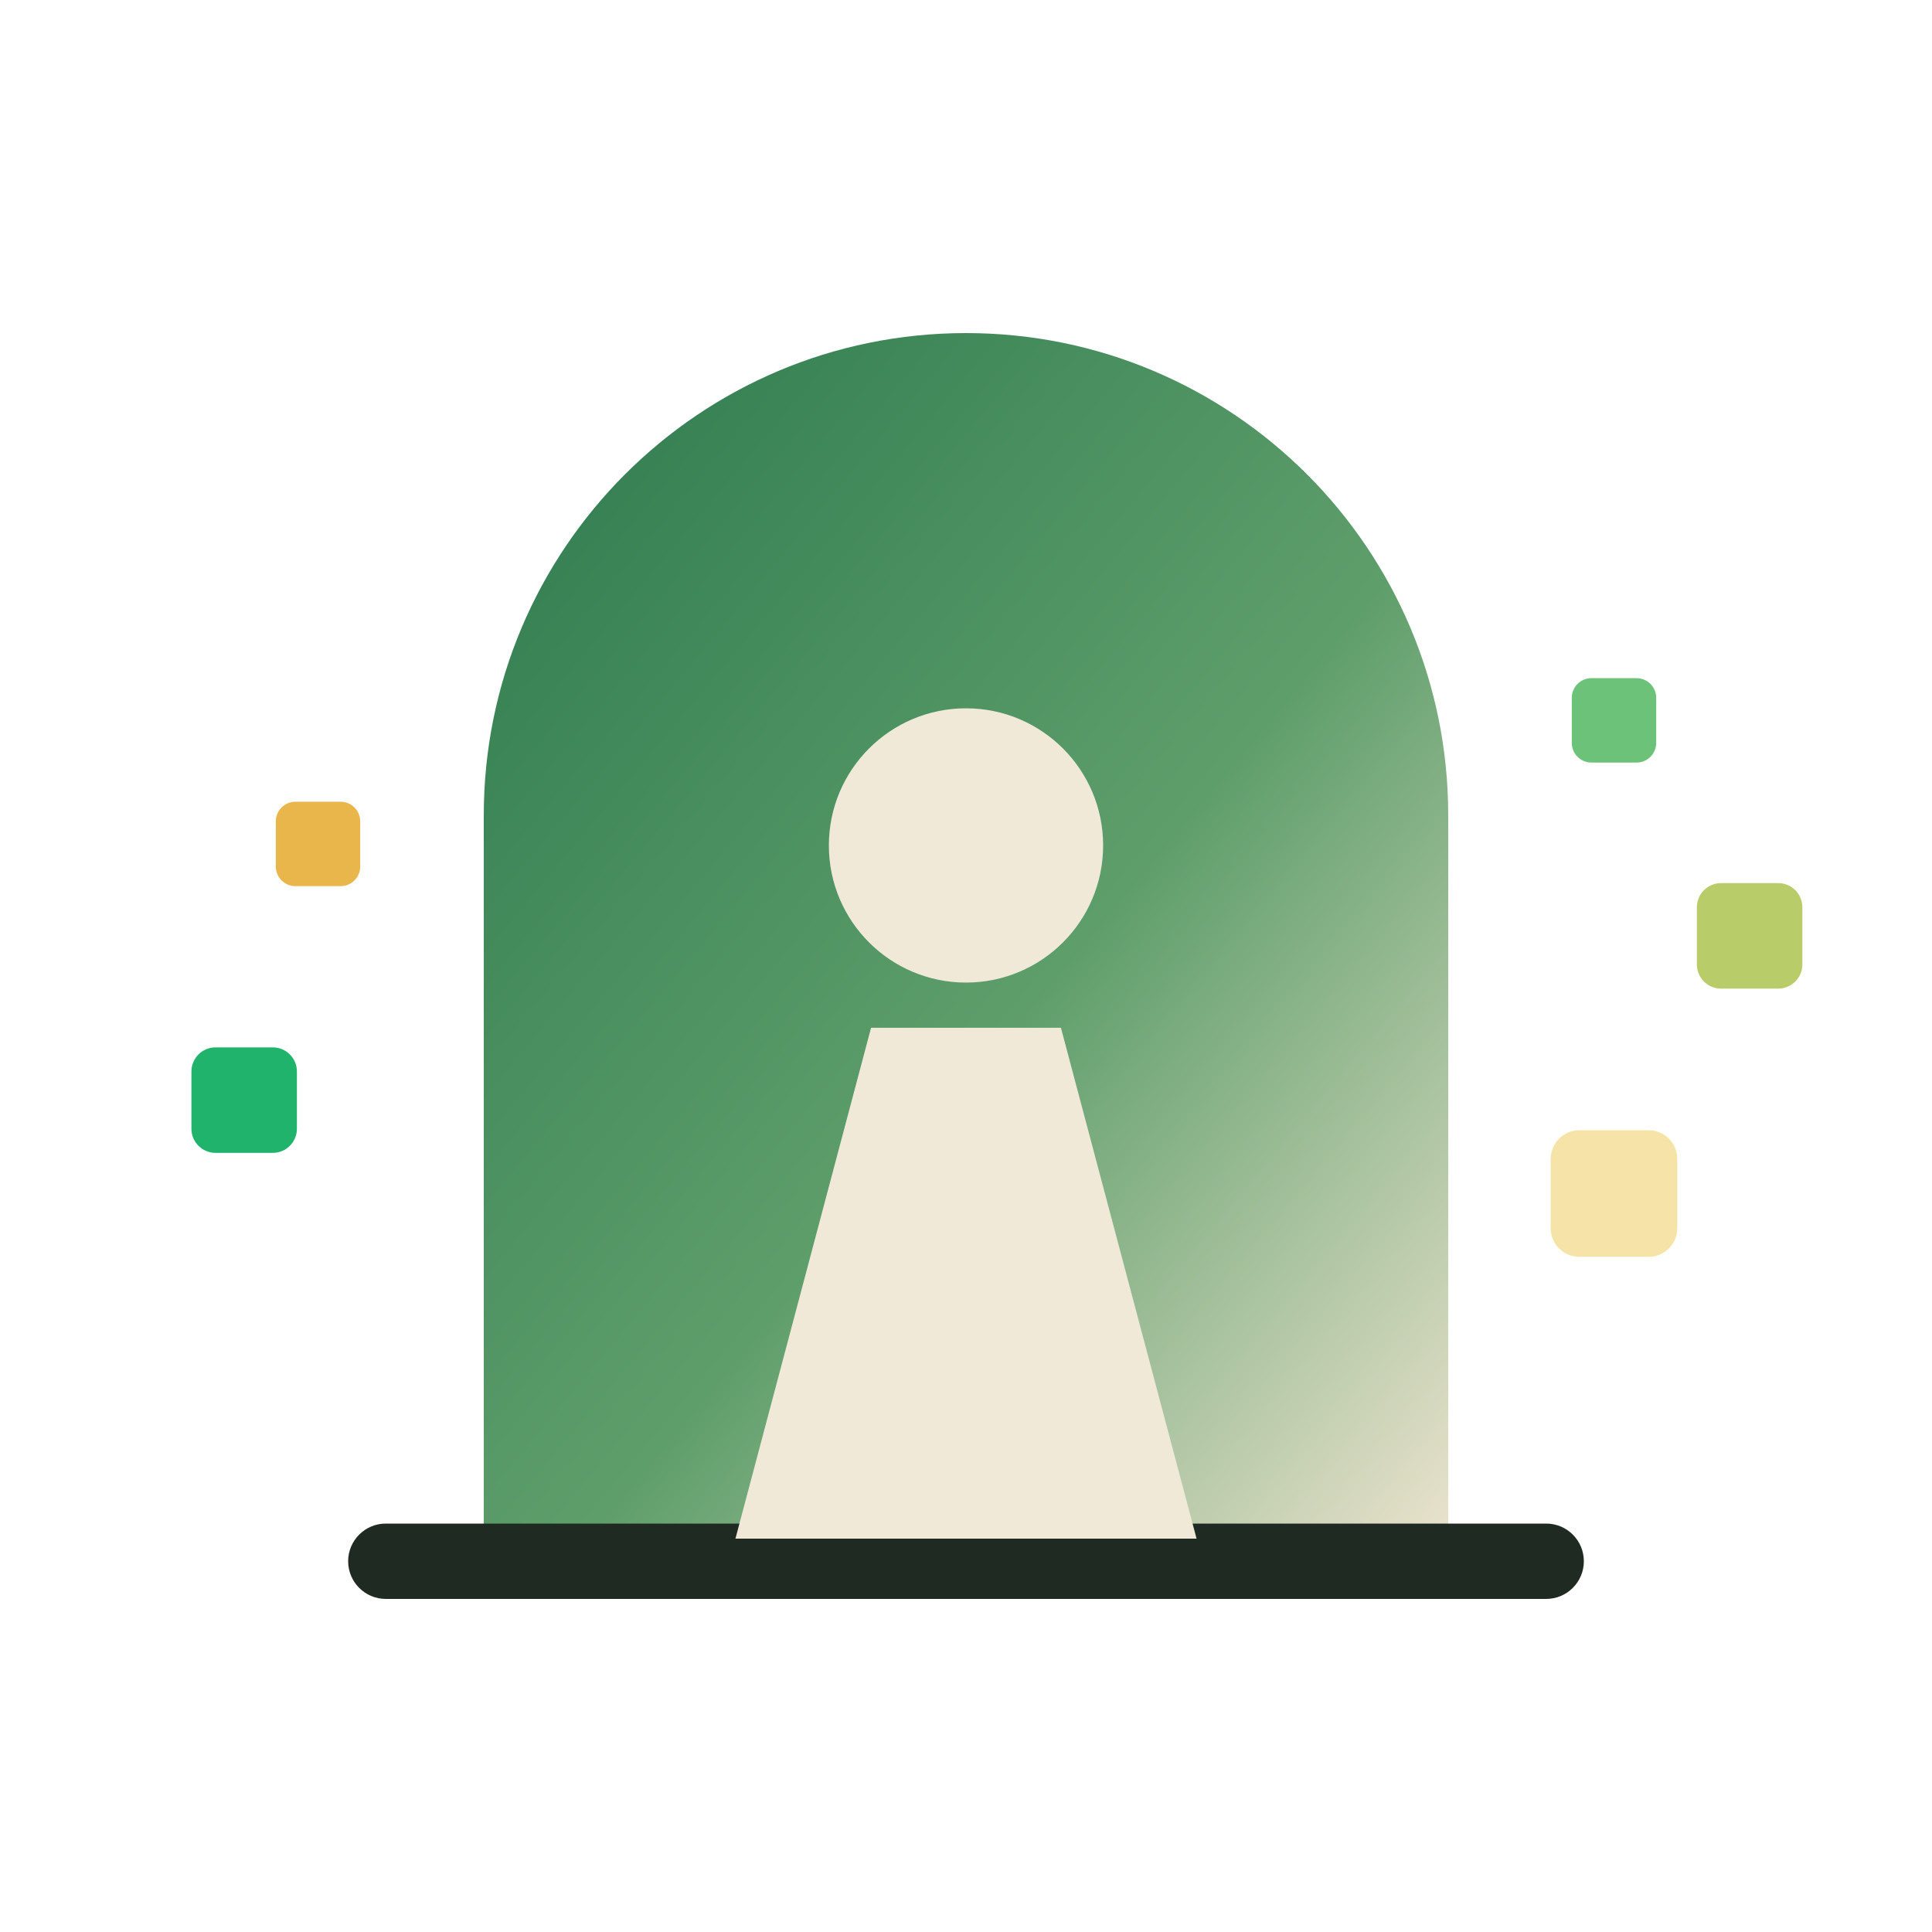
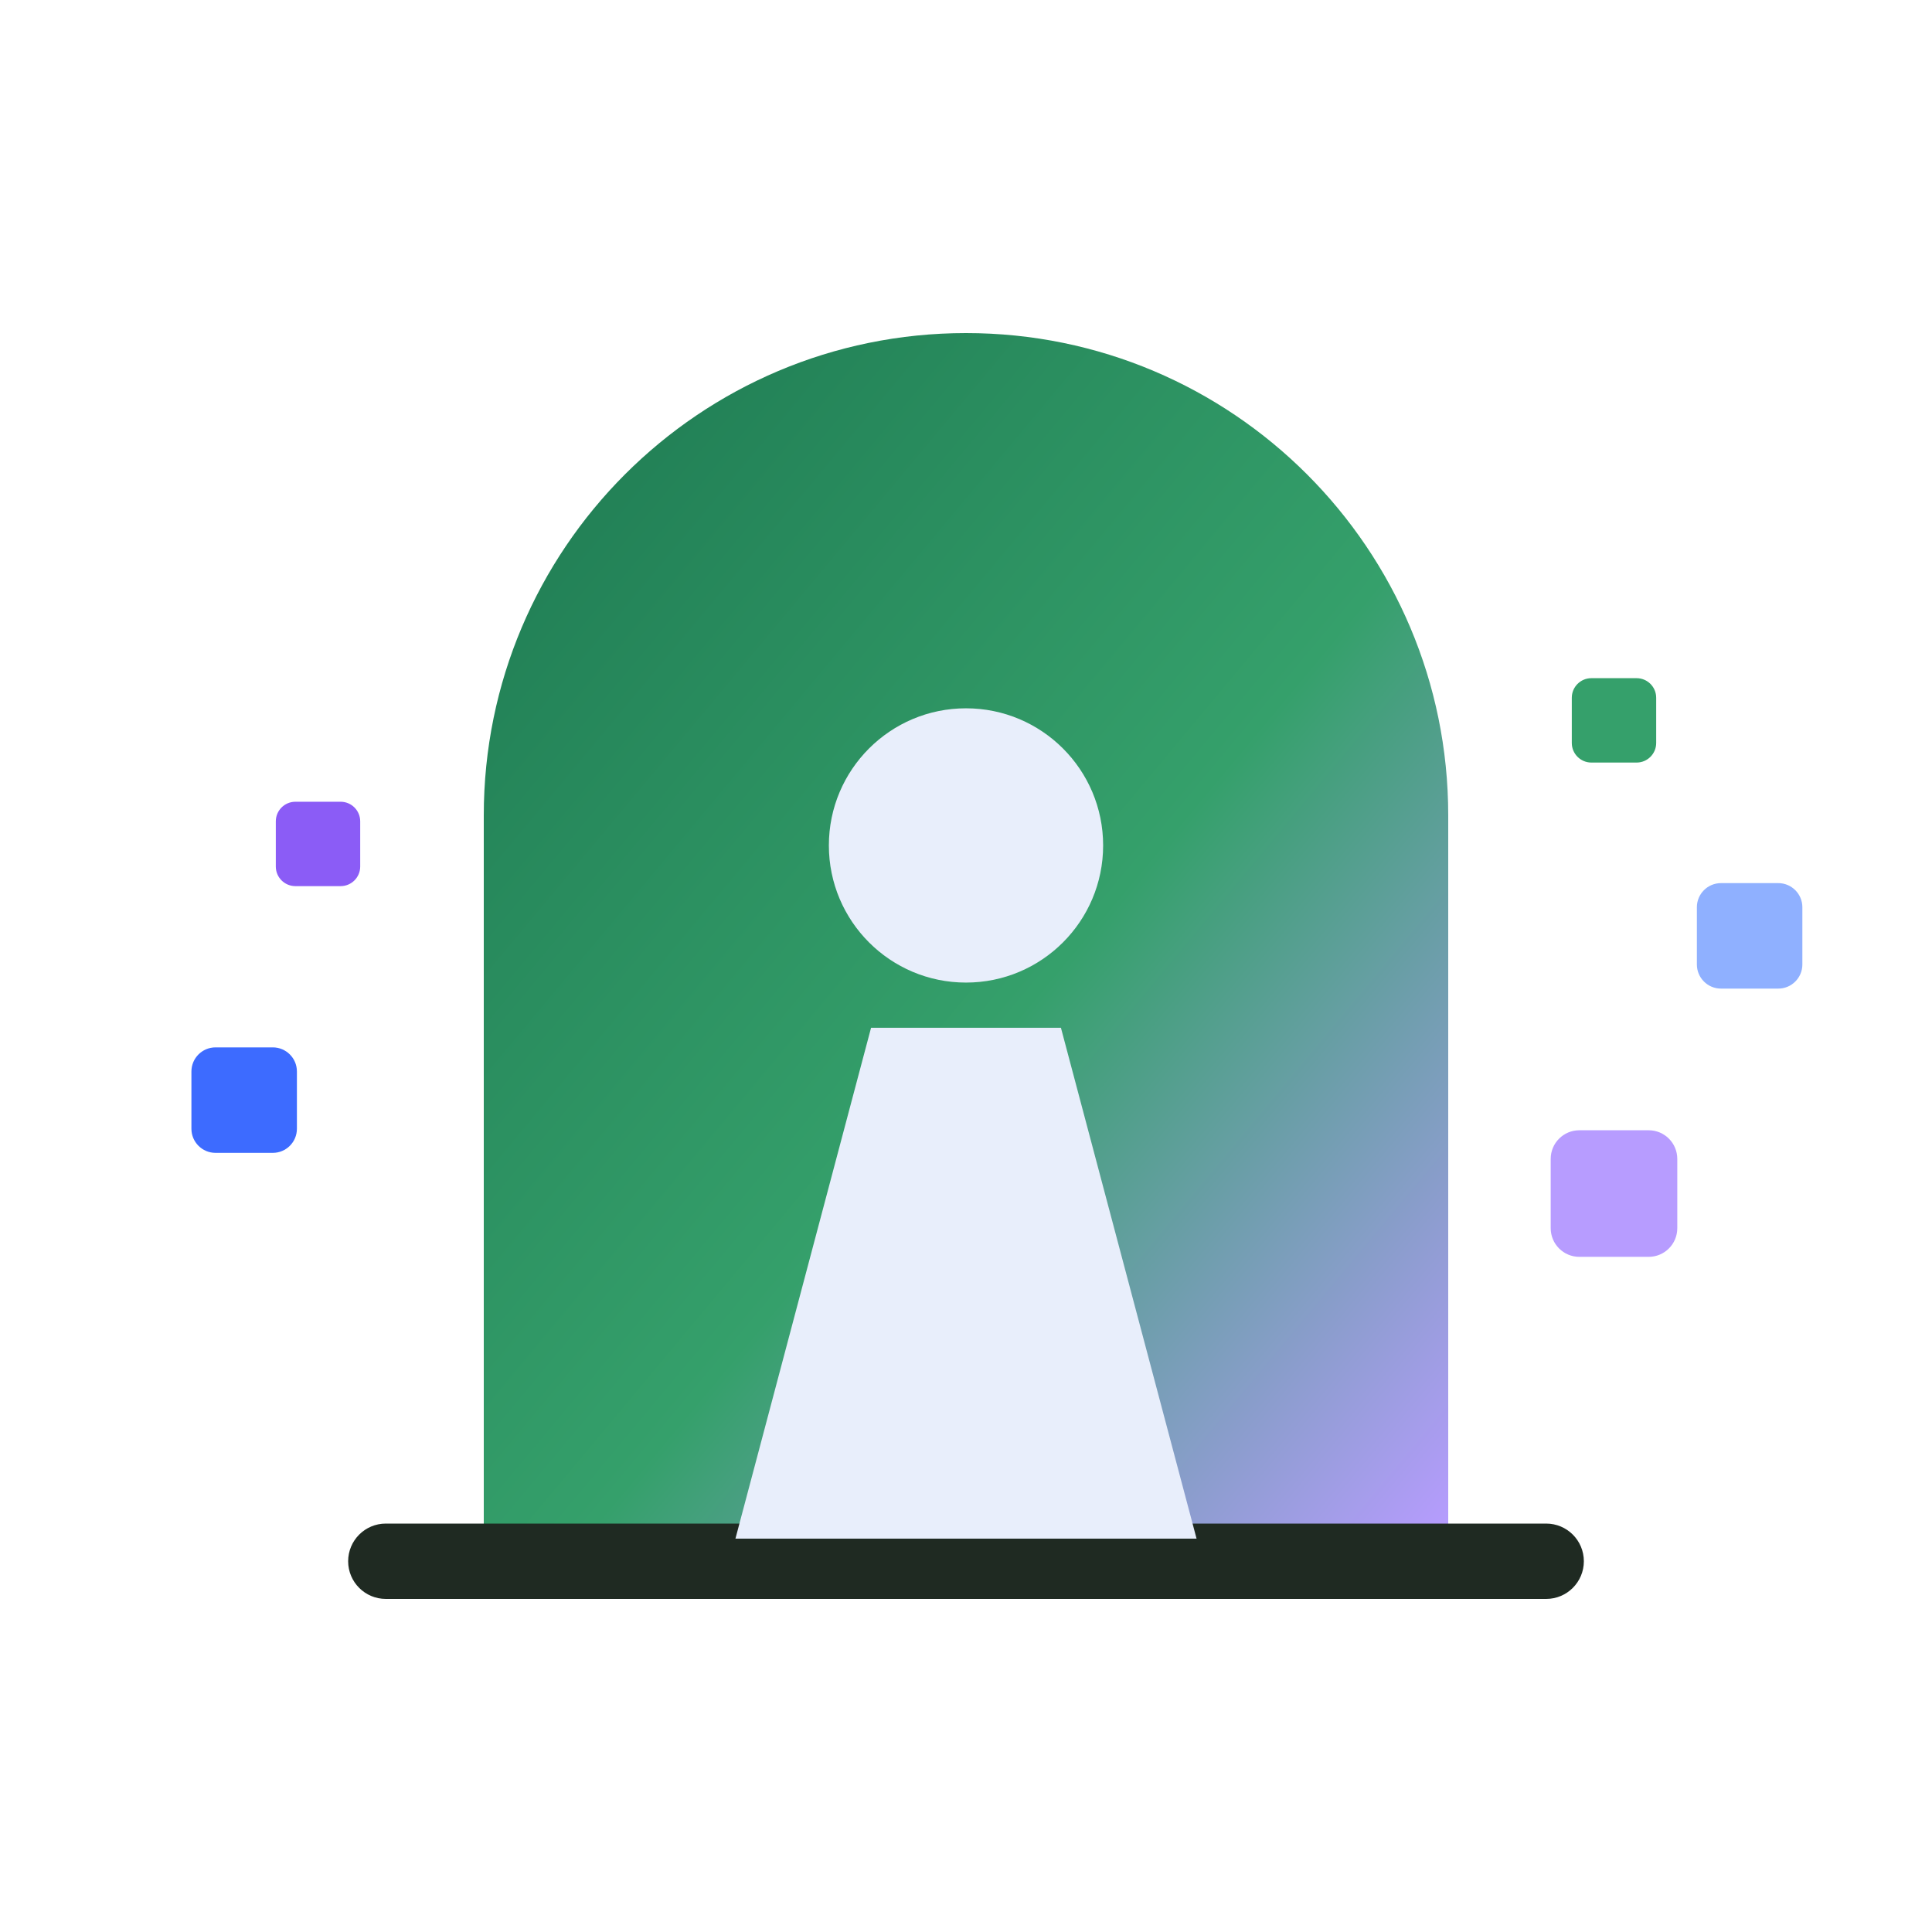
<svg xmlns="http://www.w3.org/2000/svg" viewBox="0 0 100 100" role="img" aria-label="إيلان دول | EILAN DOLL">
  <defs>
    <linearGradient id="arch" x1="0.05" y1="0" x2="1" y2="1">
-       <stop offset="0" stop-color="#2E7B4F" />
-       <stop offset="0.55" stop-color="#5E9E6B" />
-       <stop offset="1" stop-color="#E9E2CC" />
+       <stop offset="0" stop-color="#1E7A52" />
+       <stop offset="0.55" stop-color="#35A06B" />
+       <stop offset="1" stop-color="#B79CFF" />
    </linearGradient>
  </defs>
  <g transform="translate(50 50) scale(0.78) translate(-50 -50)">
    <path d="M18 88 V40 A32 32 0 0 1 82 40 V88 Z" fill="url(#arch)" />
    <rect x="9" y="87" width="82" height="5" rx="2.5" fill="#1F2A22" />
-     <circle cx="50" cy="42" r="9.1" fill="#F0E9D8" />
-     <polygon points="43.7,54.1 56.3,54.1 65.3,88 34.7,88" fill="#F0E9D8" />
-     <rect x="4.2" y="39.1" width="5.6" height="5.6" rx="1.3" fill="#E8B64A" />
-     <rect x="-1.4" y="55.4" width="7" height="7" rx="1.6" fill="#1FB36B" />
-     <rect x="90.2" y="30.9" width="5.6" height="5.6" rx="1.3" fill="#6DC27A" />
-     <rect x="98.5" y="44.5" width="7" height="7" rx="1.6" fill="#B9CC6A" />
-     <rect x="88.8" y="60.9" width="8.4" height="8.4" rx="1.9" fill="#F6E3A8" />
+     <circle cx="50" cy="42" r="9.1" fill="#E8EEFB" />
+     <polygon points="43.7,54.1 56.3,54.1 65.3,88 34.7,88" fill="#E8EEFB" />
+     <rect x="4.2" y="39.1" width="5.6" height="5.6" rx="1.3" fill="#8B5CF6" />
+     <rect x="-1.4" y="55.4" width="7" height="7" rx="1.6" fill="#3D6BFF" />
+     <rect x="90.2" y="30.9" width="5.6" height="5.6" rx="1.3" fill="#35A06B" />
+     <rect x="98.5" y="44.5" width="7" height="7" rx="1.6" fill="#8FB0FF" />
+     <rect x="88.8" y="60.9" width="8.4" height="8.4" rx="1.9" fill="#B79CFF" />
  </g>
</svg>
